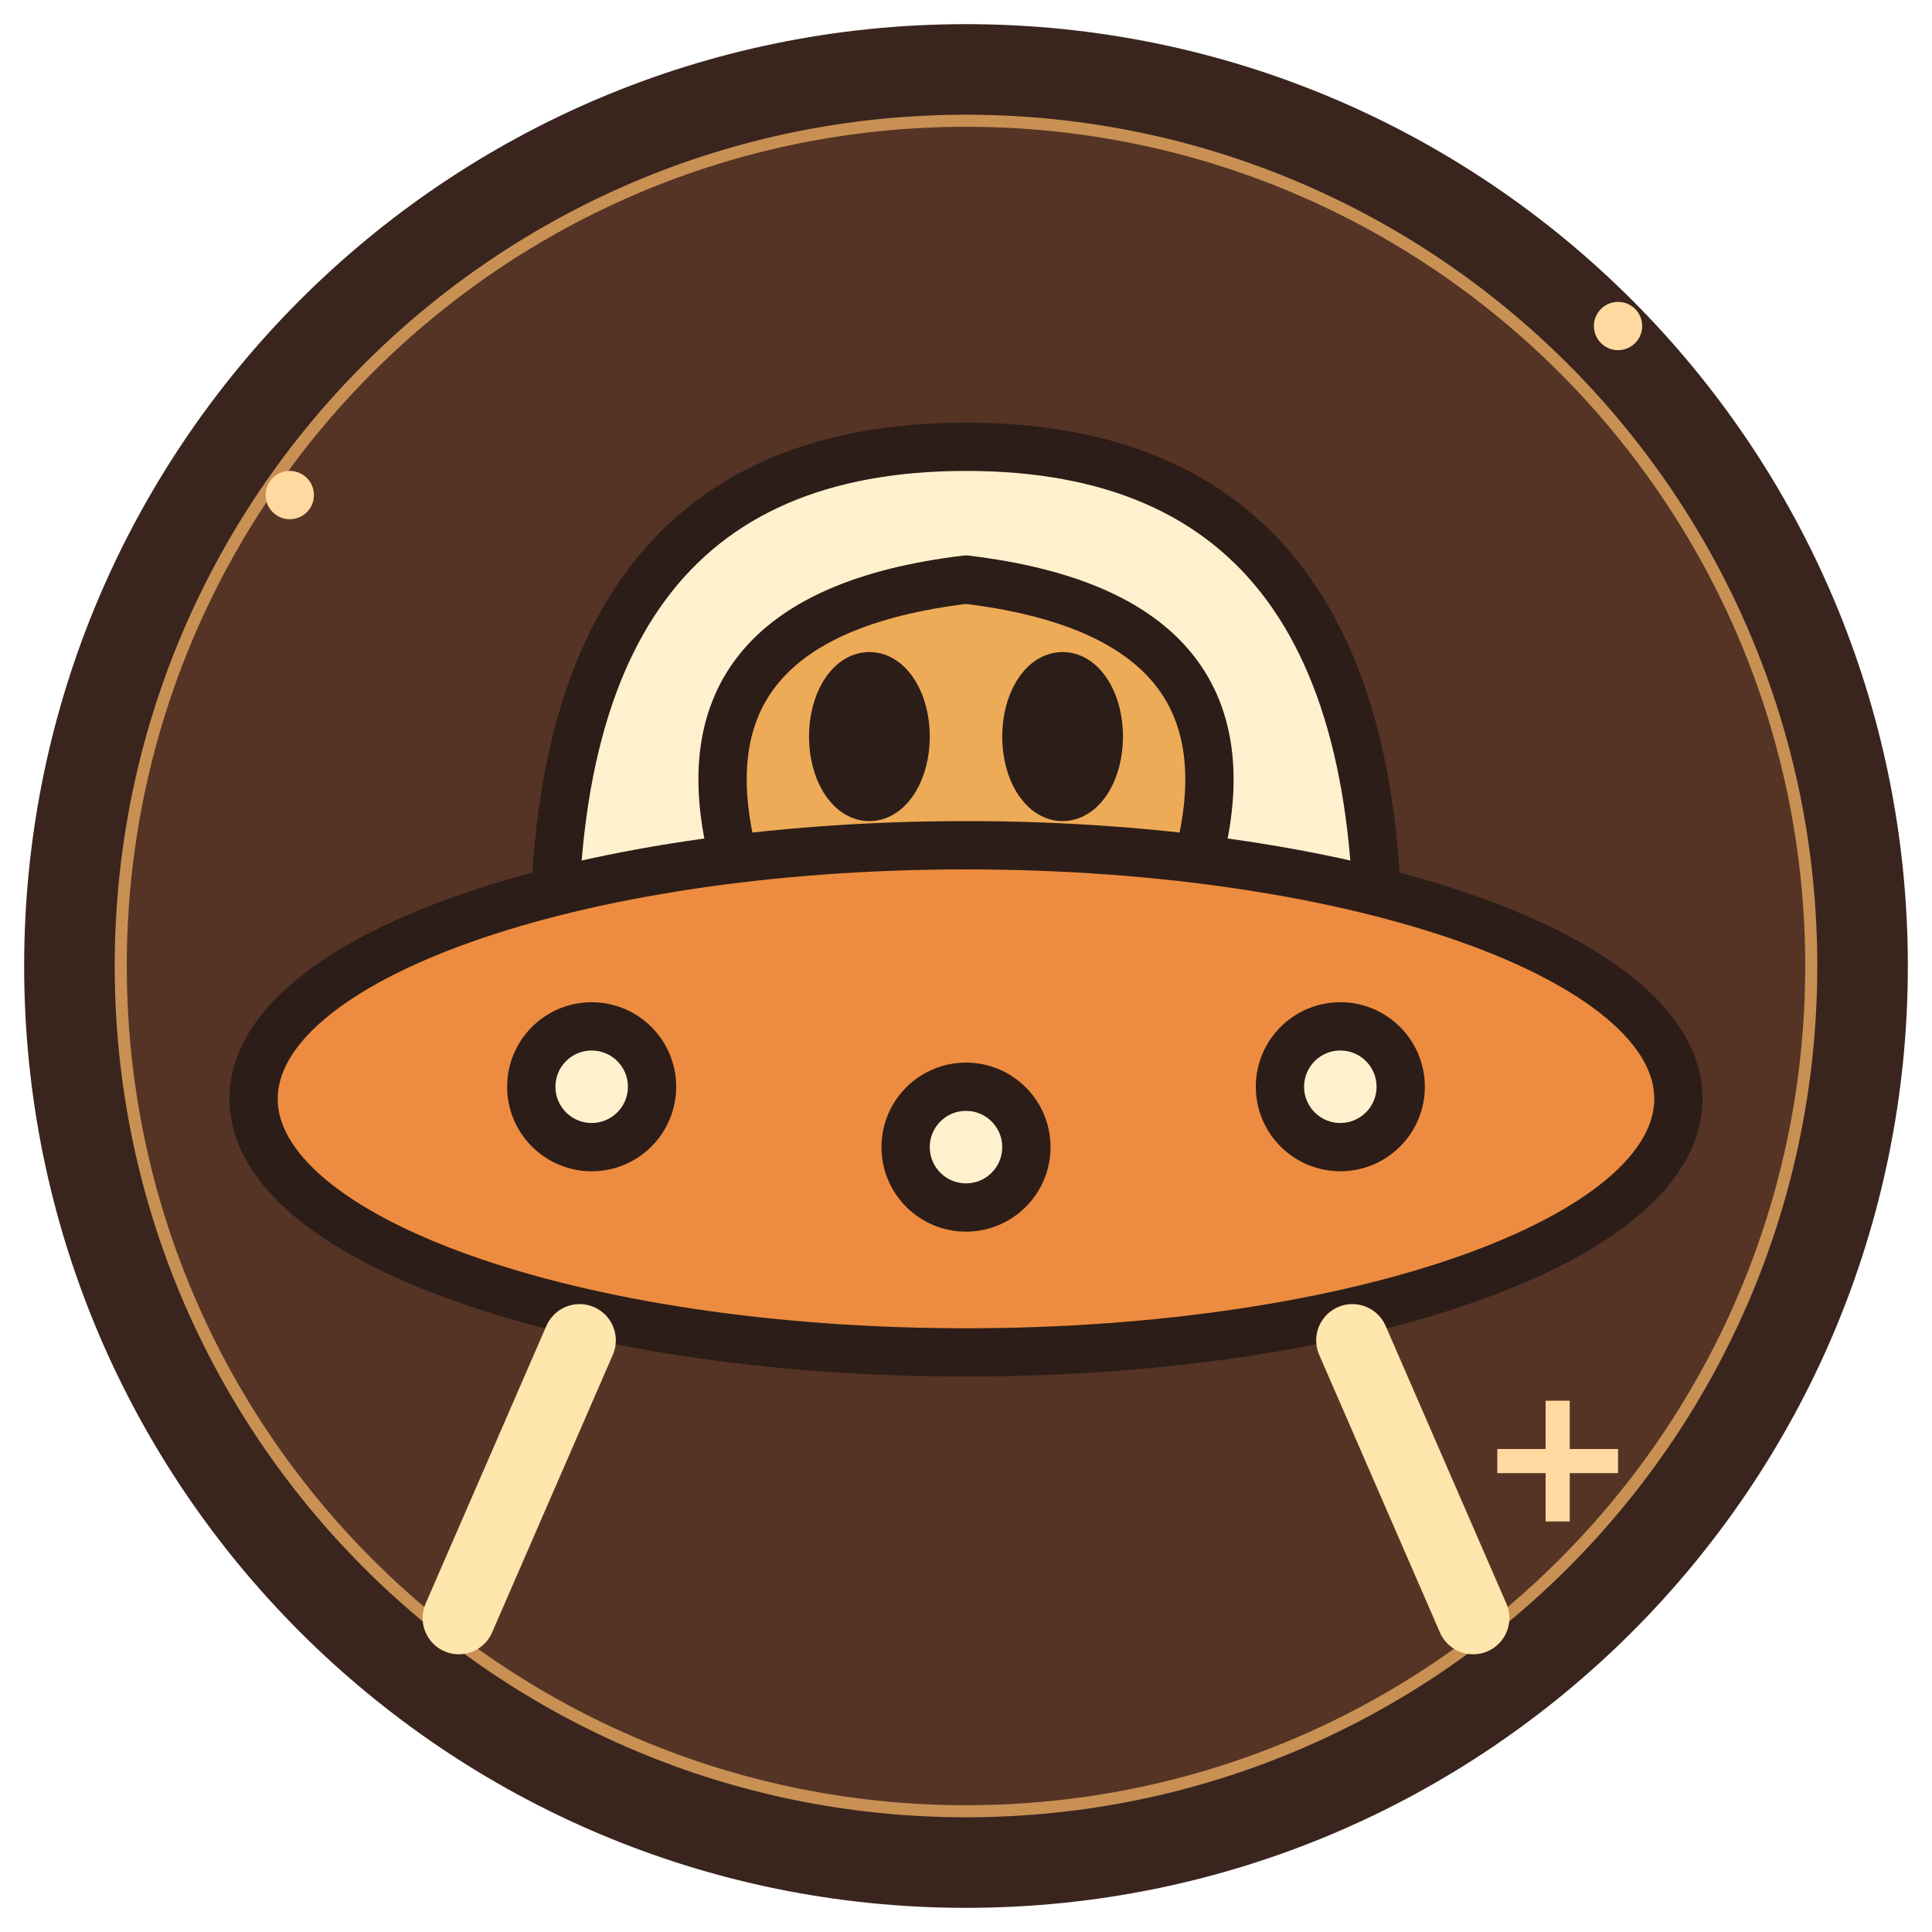
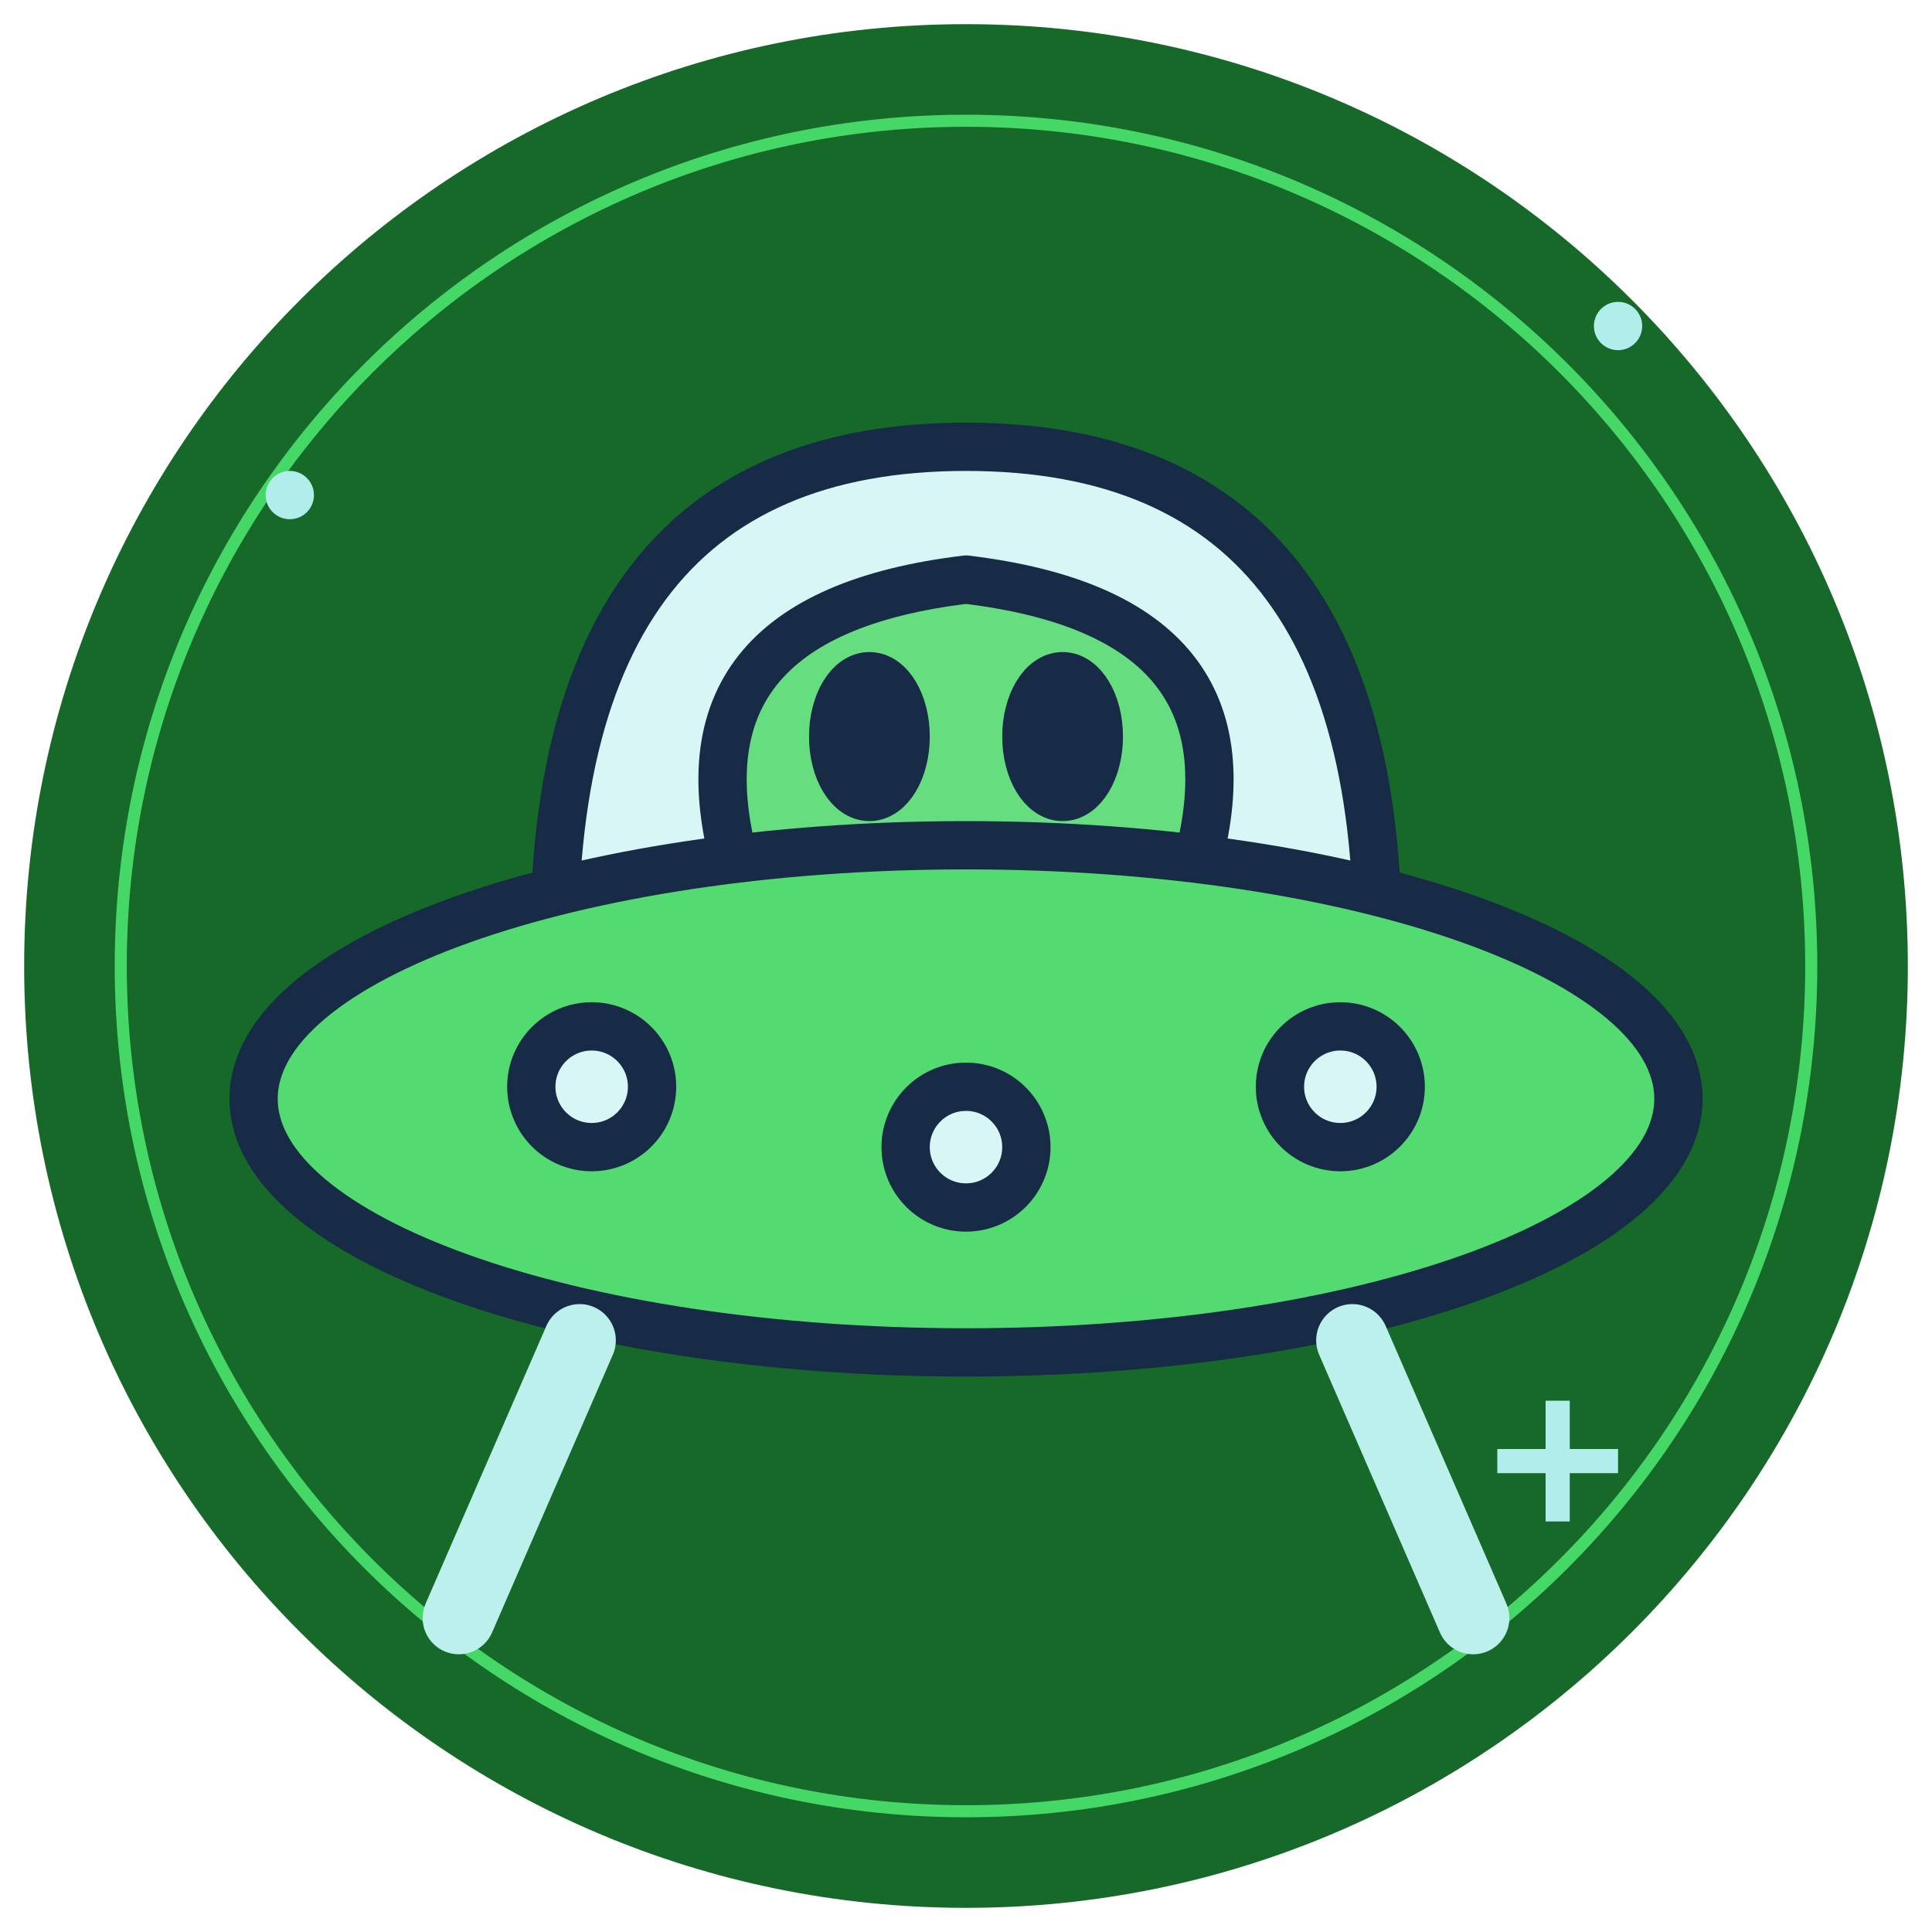
<svg xmlns="http://www.w3.org/2000/svg" width="160" height="160" viewBox="0 0 160 160">
-   <circle cx="80" cy="80" r="78" fill="#39251e" />
-   <circle cx="80" cy="80" r="70" fill="#553425" stroke="#c99054" stroke-width="1" />
-   <g fill="#ffd9a0">
+   <circle cx="80" cy="80" r="78" fill="#166929" />
+   <circle cx="80" cy="80" r="70" fill="#166929" stroke="#45d866" stroke-width="1" />
+   <g fill="#b1eeeb">
    <circle cx="24" cy="41" r="2" />
    <circle cx="134" cy="27" r="2" />
-     <path d="M129 116v10m-5-5h10" stroke="#ffd9a0" stroke-width="2" />
+     <path d="M129 116v10m-5-5h10" stroke="#b1eeeb" stroke-width="2" />
  </g>
-   <g stroke="#2c1d18" stroke-width="4" stroke-linecap="round" stroke-linejoin="round">
-     <path d="M46 83Q44 37 80 37Q116 37 114 83Z" fill="#fff1ce" />
-     <path d="M61 72Q55 51 80 48Q105 51 99 72Z" fill="#edaa57" />
-     <ellipse cx="72" cy="61" rx="3" ry="5" fill="#2c1d18" />
-     <ellipse cx="88" cy="61" rx="3" ry="5" fill="#2c1d18" />
-     <ellipse cx="80" cy="91" rx="59" ry="21" fill="#ed8c40" />
-     <path d="M48 111L38 134M112 111L122 134" stroke="#ffe6ac" stroke-width="6" />
-     <circle cx="49" cy="90" r="5" fill="#fff1ce" />
-     <circle cx="80" cy="95" r="5" fill="#fff1ce" />
-     <circle cx="111" cy="90" r="5" fill="#fff1ce" />
+   <g stroke="#172b46" stroke-width="4" stroke-linecap="round" stroke-linejoin="round">
+     <path d="M46 83Q44 37 80 37Q116 37 114 83Z" fill="#d7f6f5" />
+     <path d="M61 72Q55 51 80 48Q105 51 99 72Z" fill="#66de80" />
+     <ellipse cx="72" cy="61" rx="3" ry="5" fill="#172b46" />
+     <ellipse cx="88" cy="61" rx="3" ry="5" fill="#172b46" />
+     <ellipse cx="80" cy="91" rx="59" ry="21" fill="#53da70" />
+     <path d="M48 111L38 134M112 111L122 134" stroke="#bbf0ed" stroke-width="6" />
+     <circle cx="49" cy="90" r="5" fill="#d7f6f5" />
+     <circle cx="80" cy="95" r="5" fill="#d7f6f5" />
+     <circle cx="111" cy="90" r="5" fill="#d7f6f5" />
  </g>
</svg>
